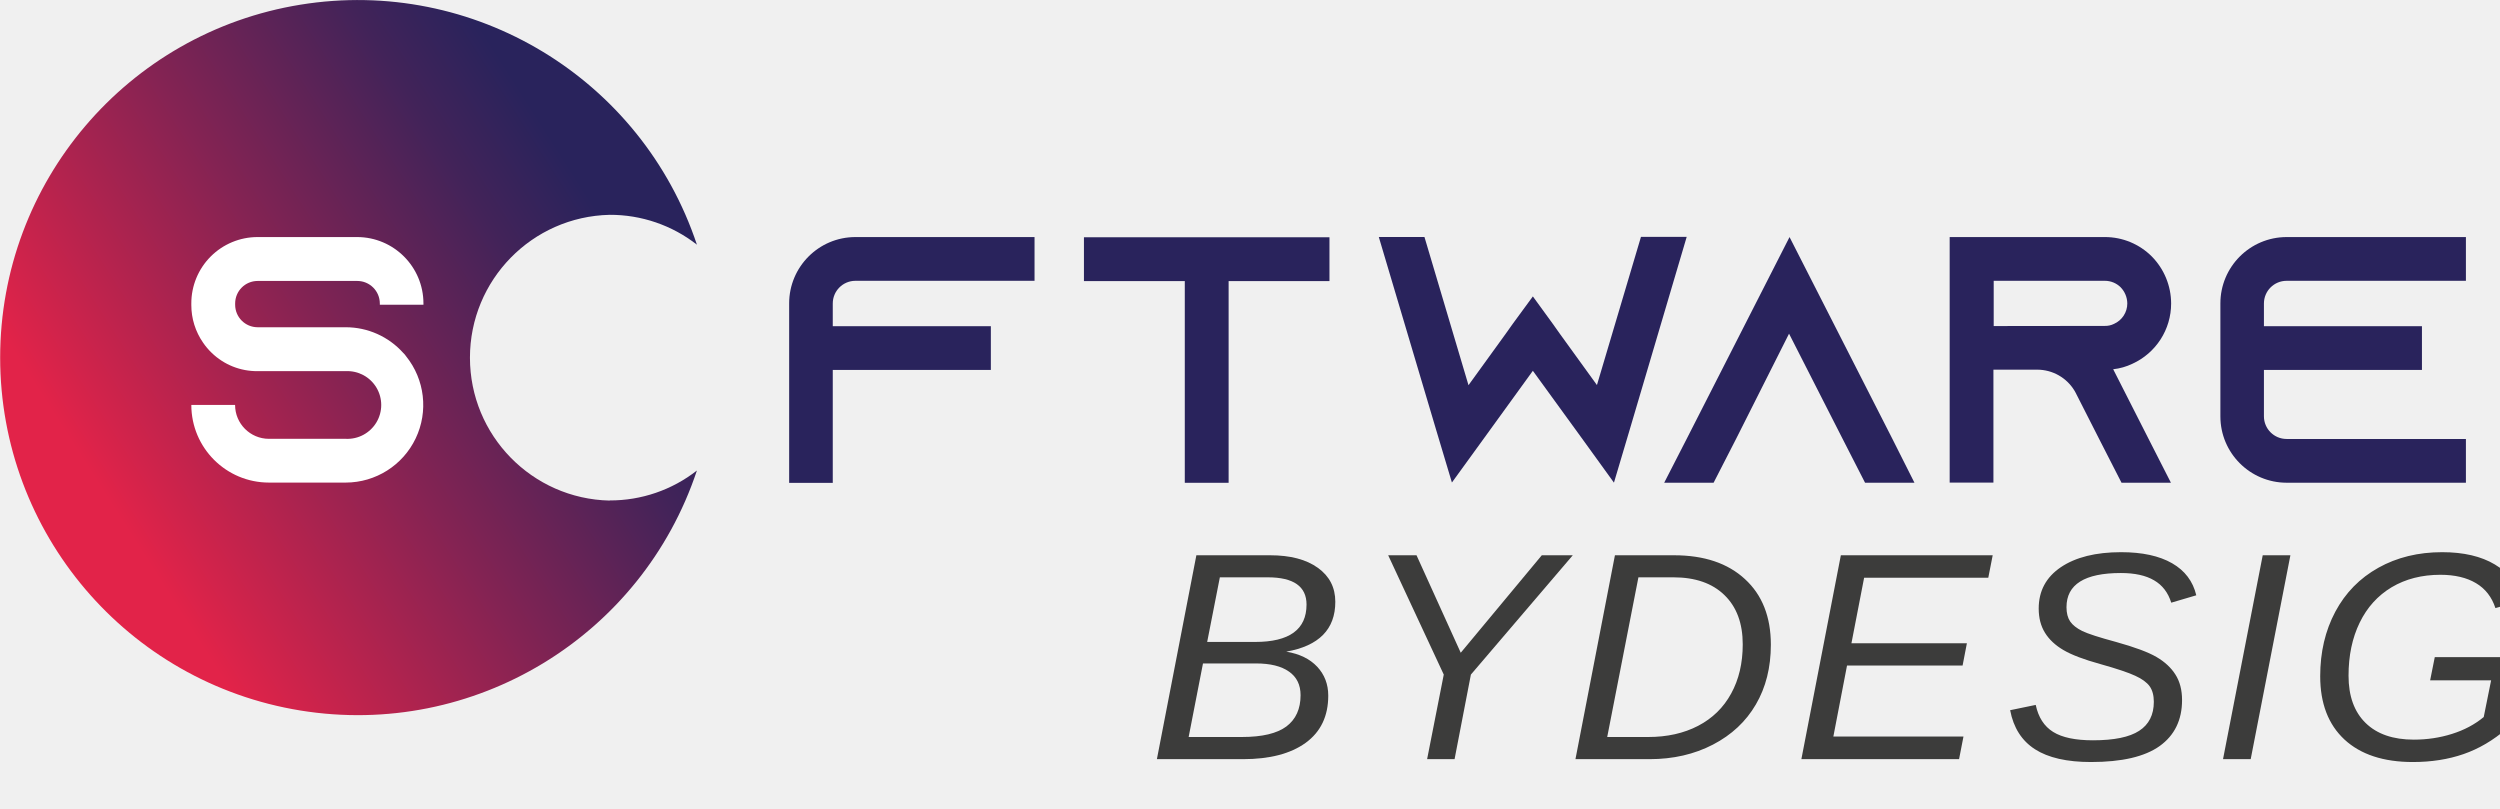
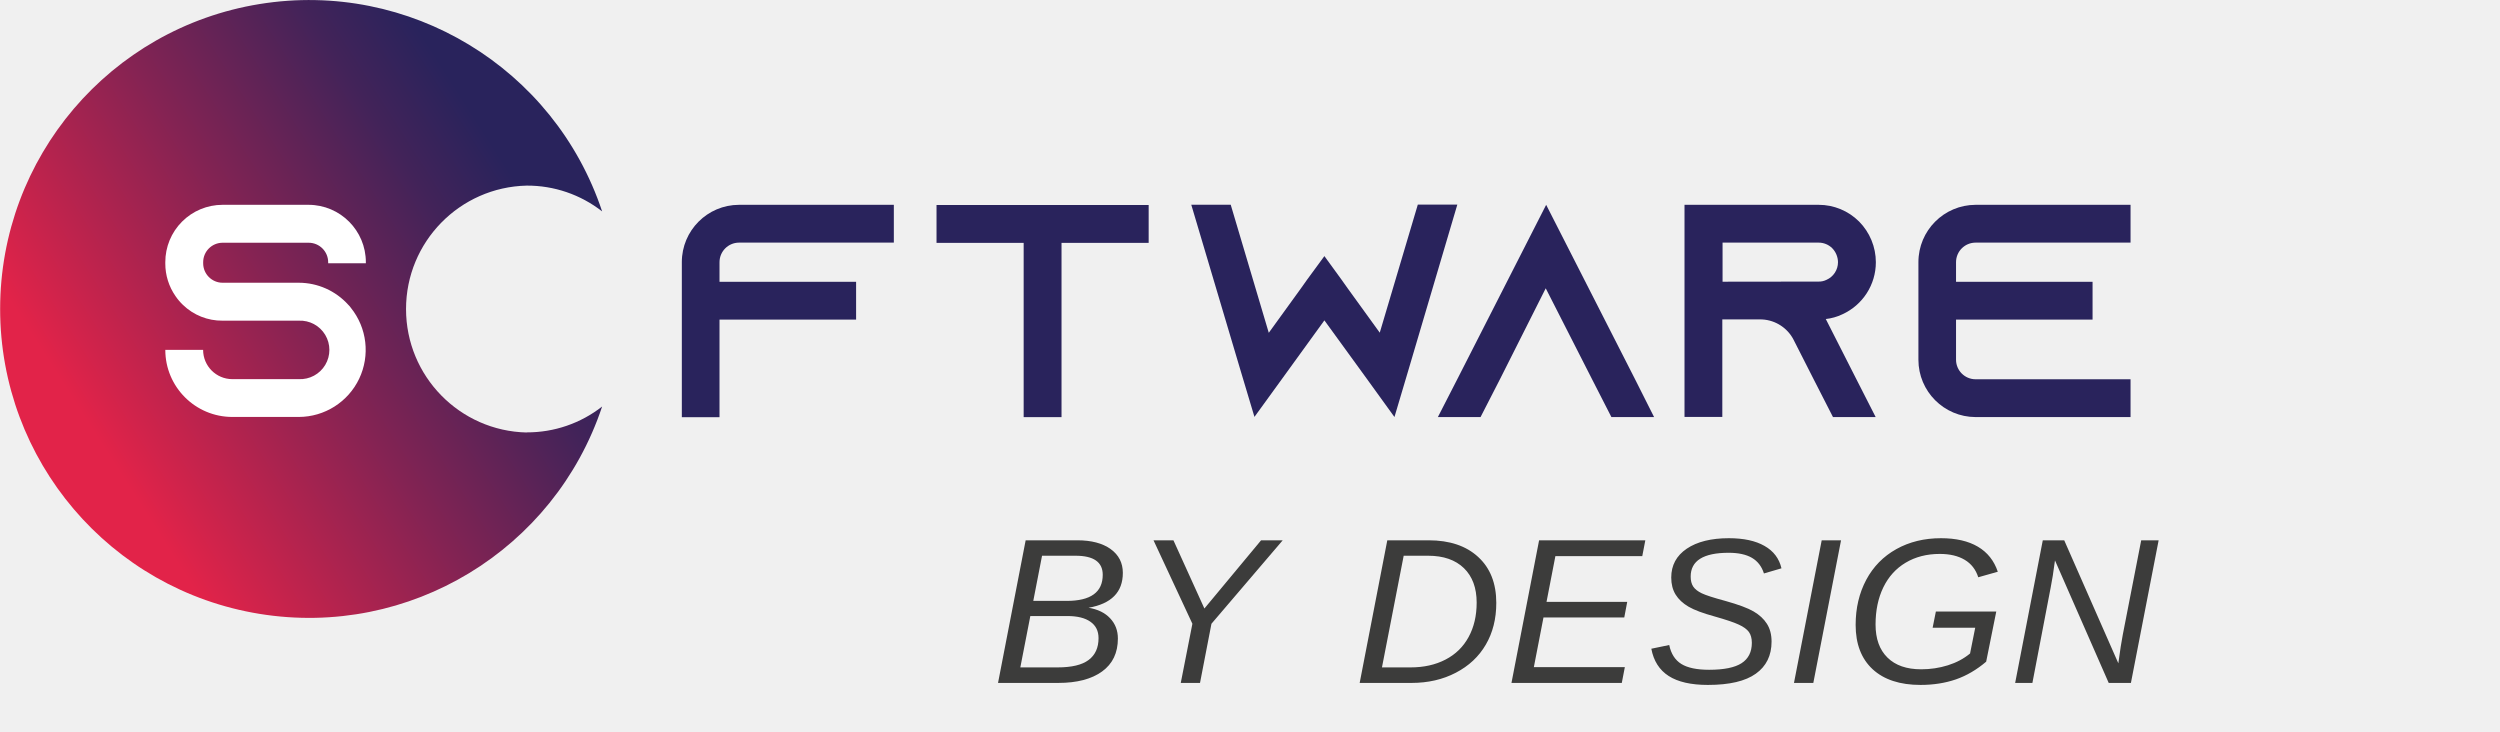
- <svg xmlns="http://www.w3.org/2000/svg" viewBox="0 0 354.24 114.56">
+ <svg xmlns="http://www.w3.org/2000/svg" viewBox="0 0 410 120">
  <defs>
-     <style>.cls-1{fill:url(#Unbenannter_Verlauf_12);}.cls-2{fill:#fff;}.cls-3{fill:#29235c;}.cls-4{font-size:42px;fill:#3c3c3b;font-family:"Segoe UI","Helvetica Neue",Arial,system-ui,sans-serif;font-style:italic;letter-spacing:0.04em;}.cls-5{letter-spacing:-0.12em;}</style>
+     <style>.cls-1{fill:url(#Unbenannter_Verlauf_12);}.cls-2{fill:#fff;}.cls-3{fill:#29235c;}.cls-4{font-size:34px;fill:#3c3c3b;font-family:"Segoe UI","Helvetica Neue",Arial,system-ui,sans-serif;font-style:italic;letter-spacing:0.01em;}.cls-5{letter-spacing:-0.12em;}</style>
    <linearGradient id="Unbenannter_Verlauf_12" x1="84.27" y1="29.2" x2="16.44" y2="72.51" gradientUnits="userSpaceOnUse">
      <stop offset="0" stop-color="#29235c" />
      <stop offset="0.17" stop-color="#422359" />
      <stop offset="0.52" stop-color="#832353" />
      <stop offset="1" stop-color="#e22349" />
    </linearGradient>
  </defs>
  <g id="Ebene_2" data-name="Ebene 2">
    <g id="Ebene_1-2" data-name="Ebene 1">
      <path class="cls-1" d="M86.39,70.91a19.94,19.94,0,0,0,12.36-4.24,50.66,50.66,0,1,1,0-32,19.93,19.93,0,0,0-12.36-4.23,20.25,20.25,0,0,0,0,40.49Z" />
      <path class="cls-2" d="M53.82,43.18V43a3.2,3.2,0,0,0-3.2-3.19H36.5A3.19,3.19,0,0,0,33.32,43v.18a3.19,3.19,0,0,0,3.18,3.19H49A10.93,10.93,0,0,1,57.13,50a2.61,2.61,0,0,1,.41.48A11,11,0,0,1,49,68.38H38.11a11,11,0,0,1-11-11h6.2a4.8,4.8,0,0,0,4.79,4.8H49a4.8,4.8,0,1,0,0-9.59H36.5A9.21,9.21,0,0,1,30,50a8.93,8.93,0,0,1-1.22-1.44,9.32,9.32,0,0,1-1.67-5.34V43a9.39,9.39,0,0,1,9.38-9.41H50.62A9.41,9.41,0,0,1,60,43v.18Z" />
      <path class="cls-3" d="M146.59,33.59v6.2h-25.4A3.21,3.21,0,0,0,118,43v3.22H140.4v6.2H118v16h-6.18V43a9.4,9.4,0,0,1,9.38-9.41Z" />
      <path class="cls-3" d="M188.38,33.62v6.21H174.09V68.41h-6.21V39.83H153.59V33.62Z" />
      <path class="cls-3" d="M230.92,60.89h0l-2.23,7.5h0l-4.59-6.35h0l-6.9-9.5-6.88,9.5-4.59,6.33h0l-2.24-7.48-8.12-27.31h6.47l6.24,21h0l5.29-7.31,1-1.41L217.2,42,220,45.85l1,1.41,5.28,7.3,6.24-21H239Z" />
      <path class="cls-3" d="M271.27,68.4h-7l-3.18-6.22-7.59-14.9L246,62.18l-3.19,6.22h-7L239,62.18l14.57-28.59,14.57,28.59Z" />
      <path class="cls-3" d="M304.44,62.18l3.17,6.22h-7l-3.18-6.22-3.32-6.53-.15-.27a6.18,6.18,0,0,0-5.29-3h-6.21v16h-6.2V33.59h22a9.37,9.37,0,0,1,6.64,2.75A9.51,9.51,0,0,1,307.64,43a9.38,9.38,0,0,1-5.5,8.55,8.43,8.43,0,0,1-2.71.77h0Zm-6.19-16a2.78,2.78,0,0,0,1.3-.29A3.16,3.16,0,0,0,301.43,43a3.34,3.34,0,0,0-.95-2.3,3.16,3.16,0,0,0-2.23-.91H282.5V46.2Z" />
      <path class="cls-3" d="M320.79,43v3.22h22.39v6.2H320.79V59A3.21,3.21,0,0,0,324,62.2h25.41v6.2H324a9.4,9.4,0,0,1-9.38-9.4V43A9.4,9.4,0,0,1,324,33.59h25.41v6.2H324A3.21,3.21,0,0,0,320.79,43Z" />
-       <text class="cls-4" transform="translate(162.63 107.57)">BY<tspan class="cls-5" x="45.89" y="0"> </tspan>
+       <text class="cls-4" transform="translate(162.63 112)">BY<tspan class="cls-5" x="45.89" y="0"> </tspan>
        <tspan x="59.31" y="0">DESIGN</tspan>
      </text>
    </g>
  </g>
</svg>
